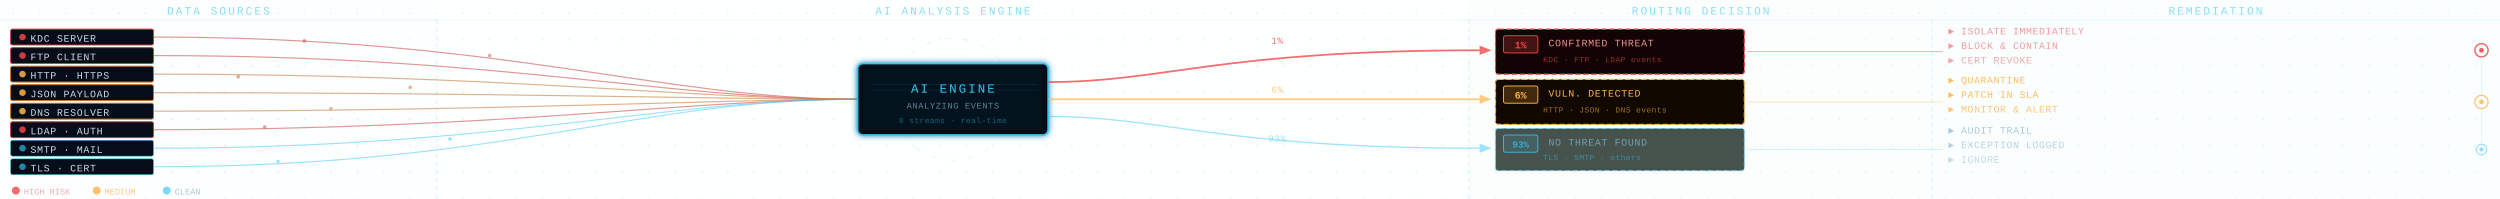
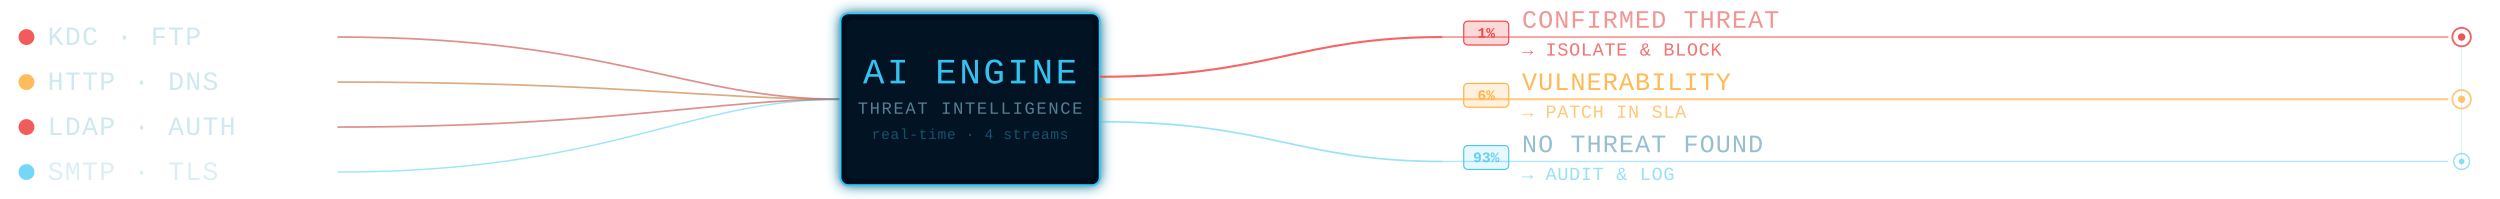
<svg xmlns="http://www.w3.org/2000/svg" viewBox="0 0 1889 150" fill="none">
  <defs>
-     <pattern id="dotGrid" x="0" y="0" width="20" height="20" patternUnits="userSpaceOnUse">
-       <circle cx="10" cy="10" r="0.8" fill="#37c6f4" opacity="0.13" />
-     </pattern>
-     <filter id="hubGlow" x="-25%" y="-25%" width="150%" height="150%">
-       <feGaussianBlur stdDeviation="2.5" result="blur" />
+     <filter id="hubGlow" x="-22%" y="-22%" width="144%" height="144%">
+       <feGaussianBlur stdDeviation="5" result="blur" />
      <feMerge>
        <feMergeNode in="blur" />
        <feMergeNode in="SourceGraphic" />
      </feMerge>
    </filter>
  </defs>
-   <rect width="1889" height="150" fill="url(#dotGrid)" />
-   <rect x="0" y="0" width="330" height="150" fill="#37c6f4" fill-opacity="0.013" />
-   <rect x="330" y="0" width="780" height="150" fill="#37c6f4" fill-opacity="0.007" />
-   <rect x="1110" y="0" width="350" height="150" fill="#37c6f4" fill-opacity="0.012" />
-   <rect x="1460" y="0" width="429" height="150" fill="#37c6f4" fill-opacity="0.018" />
-   <line x1="330" y1="15" x2="330" y2="150" stroke="#37c6f4" stroke-width="0.6" stroke-dasharray="3 3" opacity="0.25" />
-   <line x1="1110" y1="15" x2="1110" y2="150" stroke="#37c6f4" stroke-width="0.6" stroke-dasharray="3 3" opacity="0.25" />
-   <line x1="1460" y1="15" x2="1460" y2="150" stroke="#37c6f4" stroke-width="0.6" stroke-dasharray="3 3" opacity="0.25" />
-   <text x="165" y="11" text-anchor="middle" font-family="'Courier New',Courier,monospace" font-size="8.5" fill="#37c6f4" opacity="0.58" letter-spacing="1.5">DATA SOURCES</text>
-   <text x="720" y="11" text-anchor="middle" font-family="'Courier New',Courier,monospace" font-size="8.5" fill="#37c6f4" opacity="0.58" letter-spacing="1.5">AI ANALYSIS ENGINE</text>
-   <text x="1285" y="11" text-anchor="middle" font-family="'Courier New',Courier,monospace" font-size="8.5" fill="#37c6f4" opacity="0.58" letter-spacing="1.5">ROUTING DECISION</text>
-   <text x="1674" y="11" text-anchor="middle" font-family="'Courier New',Courier,monospace" font-size="8.5" fill="#37c6f4" opacity="0.58" letter-spacing="1.5">REMEDIATION</text>
-   <line x1="0" y1="15" x2="1889" y2="15" stroke="#37c6f4" stroke-width="0.45" opacity="0.18" />
-   <rect x="8" y="22" width="108" height="12" rx="1.5" fill="#040d18" stroke="#c84040" stroke-width="0.75" />
-   <circle cx="17" cy="28" r="2.5" fill="#f04545" opacity="0.85" />
-   <text x="23" y="31.5" font-family="'Courier New',Courier,monospace" font-size="7.5" fill="#c8dde8" letter-spacing="0.5">KDC SERVER</text>
-   <rect x="8" y="36" width="108" height="12" rx="1.5" fill="#040d18" stroke="#c84040" stroke-width="0.75" />
-   <circle cx="17" cy="42" r="2.5" fill="#f04545" opacity="0.85" />
-   <text x="23" y="45.5" font-family="'Courier New',Courier,monospace" font-size="7.5" fill="#c8dde8" letter-spacing="0.5">FTP CLIENT</text>
-   <rect x="8" y="50" width="108" height="12" rx="1.5" fill="#040d18" stroke="#c87028" stroke-width="0.75" />
-   <circle cx="17" cy="56" r="2.5" fill="#ffb347" opacity="0.85" />
-   <text x="23" y="59.5" font-family="'Courier New',Courier,monospace" font-size="7.5" fill="#c8dde8" letter-spacing="0.5">HTTP · HTTPS</text>
-   <rect x="8" y="64" width="108" height="12" rx="1.5" fill="#040d18" stroke="#c87028" stroke-width="0.75" />
-   <circle cx="17" cy="70" r="2.5" fill="#ffb347" opacity="0.85" />
-   <text x="23" y="73.5" font-family="'Courier New',Courier,monospace" font-size="7.5" fill="#c8dde8" letter-spacing="0.5">JSON PAYLOAD</text>
-   <rect x="8" y="78" width="108" height="12" rx="1.5" fill="#040d18" stroke="#c87028" stroke-width="0.75" />
-   <circle cx="17" cy="84" r="2.5" fill="#ffb347" opacity="0.85" />
-   <text x="23" y="87.5" font-family="'Courier New',Courier,monospace" font-size="7.5" fill="#c8dde8" letter-spacing="0.5">DNS RESOLVER</text>
-   <rect x="8" y="92" width="108" height="12" rx="1.5" fill="#040d18" stroke="#c84040" stroke-width="0.75" />
-   <circle cx="17" cy="98" r="2.5" fill="#f04545" opacity="0.85" />
-   <text x="23" y="101.5" font-family="'Courier New',Courier,monospace" font-size="7.5" fill="#c8dde8" letter-spacing="0.5">LDAP · AUTH</text>
-   <rect x="8" y="106" width="108" height="12" rx="1.5" fill="#040d18" stroke="#37c6f4" stroke-width="0.6" stroke-opacity="0.6" />
-   <circle cx="17" cy="112" r="2.5" fill="#37c6f4" opacity="0.65" />
-   <text x="23" y="115.5" font-family="'Courier New',Courier,monospace" font-size="7.5" fill="#c8dde8" letter-spacing="0.5">SMTP · MAIL</text>
-   <rect x="8" y="120" width="108" height="12" rx="1.5" fill="#040d18" stroke="#37c6f4" stroke-width="0.6" stroke-opacity="0.6" />
-   <circle cx="17" cy="126" r="2.5" fill="#37c6f4" opacity="0.65" />
-   <text x="23" y="129.5" font-family="'Courier New',Courier,monospace" font-size="7.5" fill="#c8dde8" letter-spacing="0.5">TLS · CERT</text>
-   <path d="M 116 28 C 380 28 500 75 648 75" stroke="#d06060" stroke-width="0.9" opacity="0.65" />
-   <path d="M 116 42 C 380 42 500 75 648 75" stroke="#d06060" stroke-width="0.9" opacity="0.65" />
-   <path d="M 116 56 C 380 56 520 75 648 75" stroke="#c88040" stroke-width="0.9" opacity="0.6" />
-   <path d="M 116 70 C 380 70 540 75 648 75" stroke="#c88040" stroke-width="0.9" opacity="0.6" />
-   <path d="M 116 84 C 380 84 540 75 648 75" stroke="#c88040" stroke-width="0.9" opacity="0.6" />
-   <path d="M 116 98 C 380 98 520 75 648 75" stroke="#d06060" stroke-width="0.9" opacity="0.65" />
-   <path d="M 116 112 C 380 112 500 75 648 75" stroke="#37c6f4" stroke-width="0.85" opacity="0.5" />
-   <path d="M 116 126 C 380 126 480 75 648 75" stroke="#37c6f4" stroke-width="0.85" opacity="0.5" />
-   <circle cx="230" cy="31" r="1.4" fill="#d06060" opacity="0.65" />
-   <circle cx="370" cy="42" r="1.4" fill="#d06060" opacity="0.55" />
-   <circle cx="180" cy="58" r="1.4" fill="#c88040" opacity="0.6" />
-   <circle cx="310" cy="66" r="1.4" fill="#c88040" opacity="0.55" />
-   <circle cx="250" cy="82" r="1.4" fill="#c88040" opacity="0.5" />
-   <circle cx="200" cy="96" r="1.4" fill="#d06060" opacity="0.6" />
-   <circle cx="340" cy="105" r="1.4" fill="#37c6f4" opacity="0.5" />
-   <circle cx="210" cy="122" r="1.4" fill="#37c6f4" opacity="0.45" />
-   <circle cx="720" cy="75" r="46" fill="none" stroke="#37c6f4" stroke-width="0.45" stroke-dasharray="5 9" opacity="0.22" />
-   <circle cx="720" cy="75" r="34" fill="none" stroke="#37c6f4" stroke-width="0.35" stroke-dasharray="2 6" opacity="0.15" />
-   <rect x="648" y="48" width="144" height="54" rx="4" fill="#030c17" stroke="#37c6f4" stroke-width="1.3" filter="url(#hubGlow)" />
-   <rect x="652" y="52" width="136" height="46" rx="3" fill="#37c6f4" fill-opacity="0.04" />
-   <line x1="658" y1="64" x2="784" y2="64" stroke="#37c6f4" stroke-width="0.4" opacity="0.2" />
-   <line x1="658" y1="68" x2="784" y2="68" stroke="#37c6f4" stroke-width="0.4" opacity="0.12" />
-   <text x="720" y="70" text-anchor="middle" font-family="'Courier New',Courier,monospace" font-size="9.5" fill="#37c6f4" opacity="0.98" letter-spacing="1.5">AI ENGINE</text>
-   <text x="720" y="82" text-anchor="middle" font-family="'Courier New',Courier,monospace" font-size="6.5" fill="#7dafc4" opacity="0.72" letter-spacing="0.5">ANALYZING EVENTS</text>
-   <text x="720" y="93" text-anchor="middle" font-family="'Courier New',Courier,monospace" font-size="6" fill="#37c6f4" opacity="0.42" letter-spacing="0.3">8 streams · real-time</text>
-   <path d="M 792 62 C 880 62 920 38 1118 38" stroke="#f04545" stroke-width="1.35" opacity="0.78" />
-   <polygon points="1118,34.5 1127,38 1118,41.5" fill="#f04545" opacity="0.78" />
-   <line x1="792" y1="75" x2="1118" y2="75" stroke="#ffb347" stroke-width="1.35" opacity="0.68" />
-   <polygon points="1118,71.5 1127,75 1118,78.5" fill="#ffb347" opacity="0.68" />
-   <path d="M 792 88 C 880 88 920 112 1118 112" stroke="#37c6f4" stroke-width="1.0" opacity="0.48" />
-   <polygon points="1118,108.5 1127,112 1118,115.5" fill="#37c6f4" opacity="0.48" />
-   <text x="965" y="33" text-anchor="middle" font-family="'Courier New',Courier,monospace" font-size="7" fill="#f04545" opacity="0.75" letter-spacing="0.5">1%</text>
-   <text x="965" y="70" text-anchor="middle" font-family="'Courier New',Courier,monospace" font-size="7" fill="#ffb347" opacity="0.68" letter-spacing="0.5">6%</text>
-   <text x="965" y="107" text-anchor="middle" font-family="'Courier New',Courier,monospace" font-size="7" fill="#37c6f4" opacity="0.48" letter-spacing="0.5">93%</text>
-   <rect x="1130" y="22" width="188" height="34" rx="2" fill="#120404" stroke="#f04545" stroke-width="0.9" stroke-dasharray="4 2" />
-   <rect x="1136" y="27" width="26" height="13" rx="1.5" fill="#f04545" fill-opacity="0.22" stroke="#f04545" stroke-width="0.7" />
-   <text x="1149" y="36.5" text-anchor="middle" font-family="'Courier New',Courier,monospace" font-size="7.5" font-weight="bold" fill="#f04545">1%</text>
-   <text x="1170" y="35" font-family="'Courier New',Courier,monospace" font-size="7.5" fill="#f09090" letter-spacing="0.5">CONFIRMED THREAT</text>
-   <text x="1166" y="47" font-family="'Courier New',Courier,monospace" font-size="6" fill="#f04545" opacity="0.6" letter-spacing="0.3">KDC · FTP · LDAP events</text>
-   <rect x="1130" y="60" width="188" height="34" rx="2" fill="#110800" stroke="#ffb347" stroke-width="0.9" stroke-dasharray="4 2" />
-   <rect x="1136" y="65" width="26" height="13" rx="1.5" fill="#ffb347" fill-opacity="0.2" stroke="#ffb347" stroke-width="0.7" />
-   <text x="1149" y="74.5" text-anchor="middle" font-family="'Courier New',Courier,monospace" font-size="7.5" font-weight="bold" fill="#ffb347">6%</text>
-   <text x="1170" y="73" font-family="'Courier New',Courier,monospace" font-size="7.5" fill="#ffb347" letter-spacing="0.5">VULN. DETECTED</text>
-   <text x="1166" y="85" font-family="'Courier New',Courier,monospace" font-size="6" fill="#ffb347" opacity="0.6" letter-spacing="0.3">HTTP · JSON · DNS events</text>
-   <rect x="1130" y="97" width="188" height="32" rx="2" fill="#001008" stroke="#37c6f4" stroke-width="0.7" stroke-dasharray="4 2" opacity="0.72" />
-   <rect x="1136" y="102" width="26" height="13" rx="1.5" fill="#37c6f4" fill-opacity="0.12" stroke="#37c6f4" stroke-width="0.6" />
-   <text x="1149" y="111.5" text-anchor="middle" font-family="'Courier New',Courier,monospace" font-size="7" font-weight="bold" fill="#37c6f4" opacity="0.75">93%</text>
-   <text x="1170" y="110" font-family="'Courier New',Courier,monospace" font-size="7.5" fill="#7dafc4" opacity="0.82" letter-spacing="0.5">NO THREAT FOUND</text>
-   <text x="1166" y="121" font-family="'Courier New',Courier,monospace" font-size="6" fill="#37c6f4" opacity="0.48" letter-spacing="0.3">TLS · SMTP · others</text>
-   <line x1="1320" y1="39" x2="1468" y2="39" stroke="#f04545" stroke-width="0.85" opacity="0.38" />
-   <line x1="1320" y1="77" x2="1468" y2="77" stroke="#ffb347" stroke-width="0.85" opacity="0.32" />
-   <line x1="1320" y1="113" x2="1468" y2="113" stroke="#37c6f4" stroke-width="0.7" opacity="0.25" />
-   <text x="1472" y="26" font-family="'Courier New',Courier,monospace" font-size="7.5" fill="#f09090" opacity="0.92" letter-spacing="0.4">► ISOLATE IMMEDIATELY</text>
-   <text x="1472" y="37" font-family="'Courier New',Courier,monospace" font-size="7.5" fill="#f09090" opacity="0.88" letter-spacing="0.4">► BLOCK &amp; CONTAIN</text>
-   <text x="1472" y="48" font-family="'Courier New',Courier,monospace" font-size="7.5" fill="#f09090" opacity="0.78" letter-spacing="0.4">► CERT REVOKE</text>
-   <text x="1472" y="63" font-family="'Courier New',Courier,monospace" font-size="7.5" fill="#ffb347" opacity="0.88" letter-spacing="0.4">► QUARANTINE</text>
-   <text x="1472" y="74" font-family="'Courier New',Courier,monospace" font-size="7.5" fill="#ffb347" opacity="0.88" letter-spacing="0.4">► PATCH IN SLA</text>
-   <text x="1472" y="85" font-family="'Courier New',Courier,monospace" font-size="7.5" fill="#ffb347" opacity="0.75" letter-spacing="0.4">► MONITOR &amp; ALERT</text>
-   <text x="1472" y="101" font-family="'Courier New',Courier,monospace" font-size="7.5" fill="#7dafc4" opacity="0.65" letter-spacing="0.4">► AUDIT TRAIL</text>
-   <text x="1472" y="112" font-family="'Courier New',Courier,monospace" font-size="7.5" fill="#7dafc4" opacity="0.55" letter-spacing="0.4">► EXCEPTION LOGGED</text>
-   <text x="1472" y="123" font-family="'Courier New',Courier,monospace" font-size="7.5" fill="#7dafc4" opacity="0.45" letter-spacing="0.4">► IGNORE</text>
-   <circle cx="1875" cy="38" r="5" fill="none" stroke="#f04545" stroke-width="1.1" opacity="0.82" />
-   <circle cx="1875" cy="38" r="1.8" fill="#f04545" opacity="0.88" />
-   <circle cx="1875" cy="77" r="5" fill="none" stroke="#ffb347" stroke-width="1.1" opacity="0.7" />
-   <circle cx="1875" cy="77" r="1.8" fill="#ffb347" opacity="0.75" />
-   <circle cx="1875" cy="113" r="4" fill="none" stroke="#37c6f4" stroke-width="0.85" opacity="0.5" />
-   <circle cx="1875" cy="113" r="1.5" fill="#37c6f4" opacity="0.55" />
-   <line x1="1875" y1="33" x2="1875" y2="118" stroke="#37c6f4" stroke-width="0.5" opacity="0.18" />
-   <circle cx="12" cy="144" r="3" fill="#f04545" opacity="0.8" />
-   <text x="18" y="147" font-family="'Courier New',Courier,monospace" font-size="6.5" fill="#f09090" opacity="0.7">HIGH RISK</text>
-   <circle cx="73" cy="144" r="3" fill="#ffb347" opacity="0.8" />
-   <text x="79" y="147" font-family="'Courier New',Courier,monospace" font-size="6.5" fill="#ffb347" opacity="0.7">MEDIUM</text>
-   <circle cx="126" cy="144" r="3" fill="#37c6f4" opacity="0.65" />
-   <text x="132" y="147" font-family="'Courier New',Courier,monospace" font-size="6.5" fill="#7dafc4" opacity="0.65">CLEAN</text>
+   <circle cx="20" cy="28" r="6" fill="#f04545" opacity="0.88" />
+   <text x="36" y="34" font-family="'Courier New',Courier,monospace" font-size="20" fill="#d0e8f0" letter-spacing="1">KDC · FTP</text>
+   <circle cx="20" cy="62" r="6" fill="#ffb347" opacity="0.88" />
+   <text x="36" y="68" font-family="'Courier New',Courier,monospace" font-size="20" fill="#d0e8f0" letter-spacing="1">HTTP · DNS</text>
+   <circle cx="20" cy="96" r="6" fill="#f04545" opacity="0.88" />
+   <text x="36" y="102" font-family="'Courier New',Courier,monospace" font-size="20" fill="#d0e8f0" letter-spacing="1">LDAP · AUTH</text>
+   <circle cx="20" cy="130" r="6" fill="#37c6f4" opacity="0.7" />
+   <text x="36" y="136" font-family="'Courier New',Courier,monospace" font-size="20" fill="#d0e8f0" opacity="0.72" letter-spacing="1">SMTP · TLS</text>
+   <path d="M 255 28  C 460 28  520 75 635 75" stroke="#d06060" stroke-width="1.3" opacity="0.7" />
+   <path d="M 255 62  C 460 62  540 75 635 75" stroke="#c88040" stroke-width="1.3" opacity="0.65" />
+   <path d="M 255 96  C 460 96  540 75 635 75" stroke="#d06060" stroke-width="1.3" opacity="0.7" />
+   <path d="M 255 130 C 460 130 520 75 635 75" stroke="#37c6f4" stroke-width="1.1" opacity="0.48" />
+   <rect x="635" y="10" width="196" height="130" rx="6" fill="#030d1a" stroke="#37c6f4" stroke-width="1.6" filter="url(#hubGlow)" />
+   <rect x="640" y="15" width="186" height="120" rx="5" fill="#37c6f4" fill-opacity="0.04" />
+   <text x="733" y="63" text-anchor="middle" font-family="'Courier New',Courier,monospace" font-size="27" fill="#37c6f4" opacity="0.98" letter-spacing="2">AI ENGINE</text>
+   <text x="733" y="86" text-anchor="middle" font-family="'Courier New',Courier,monospace" font-size="13" fill="#7dafc4" opacity="0.68" letter-spacing="1.2">THREAT INTELLIGENCE</text>
+   <text x="733" y="105" text-anchor="middle" font-family="'Courier New',Courier,monospace" font-size="11" fill="#37c6f4" opacity="0.35" letter-spacing="0.5">real-time · 4 streams</text>
+   <path d="M 831 58 C 960 58 980 28 1090 28" stroke="#f04545" stroke-width="1.6" opacity="0.82" />
+   <line x1="1090" y1="28" x2="1850" y2="28" stroke="#f04545" stroke-width="1.3" opacity="0.55" />
+   <line x1="831" y1="75" x2="1850" y2="75" stroke="#ffb347" stroke-width="1.6" opacity="0.68" />
+   <path d="M 831 92 C 960 92 980 122 1090 122" stroke="#37c6f4" stroke-width="1.3" opacity="0.5" />
+   <line x1="1090" y1="122" x2="1850" y2="122" stroke="#37c6f4" stroke-width="1.1" opacity="0.38" />
+   <rect x="1106" y="16" width="34" height="18" rx="3" fill="#f04545" fill-opacity="0.2" stroke="#f04545" stroke-width="0.9" />
+   <text x="1123" y="28.5" text-anchor="middle" font-family="'Courier New',Courier,monospace" font-size="11" font-weight="bold" fill="#f04545">1%</text>
+   <text x="1150" y="21" font-family="'Courier New',Courier,monospace" font-size="19" fill="#f09090" opacity="0.95" letter-spacing="0.8">CONFIRMED THREAT</text>
+   <text x="1150" y="42" font-family="'Courier New',Courier,monospace" font-size="14" fill="#f04545" opacity="0.75" letter-spacing="0.5">→ ISOLATE &amp; BLOCK</text>
+   <rect x="1106" y="63" width="34" height="18" rx="3" fill="#ffb347" fill-opacity="0.18" stroke="#ffb347" stroke-width="0.9" />
+   <text x="1123" y="75.5" text-anchor="middle" font-family="'Courier New',Courier,monospace" font-size="11" font-weight="bold" fill="#ffb347">6%</text>
+   <text x="1150" y="68" font-family="'Courier New',Courier,monospace" font-size="19" fill="#ffb347" opacity="0.92" letter-spacing="0.8">VULNERABILITY</text>
+   <text x="1150" y="89" font-family="'Courier New',Courier,monospace" font-size="14" fill="#ffb347" opacity="0.72" letter-spacing="0.5">→ PATCH IN SLA</text>
+   <rect x="1106" y="110" width="34" height="18" rx="3" fill="#37c6f4" fill-opacity="0.12" stroke="#37c6f4" stroke-width="0.8" />
+   <text x="1123" y="122.5" text-anchor="middle" font-family="'Courier New',Courier,monospace" font-size="11" font-weight="bold" fill="#37c6f4" opacity="0.75">93%</text>
+   <text x="1150" y="115" font-family="'Courier New',Courier,monospace" font-size="19" fill="#7dafc4" opacity="0.8" letter-spacing="0.8">NO THREAT FOUND</text>
+   <text x="1150" y="136" font-family="'Courier New',Courier,monospace" font-size="14" fill="#37c6f4" opacity="0.52" letter-spacing="0.5">→ AUDIT &amp; LOG</text>
+   <line x1="1860" y1="22" x2="1860" y2="128" stroke="#37c6f4" stroke-width="0.6" opacity="0.2" />
+   <circle cx="1860" cy="28" r="7" fill="none" stroke="#f04545" stroke-width="1.4" opacity="0.85" />
+   <circle cx="1860" cy="28" r="2.8" fill="#f04545" opacity="0.92" />
+   <circle cx="1860" cy="75" r="7" fill="none" stroke="#ffb347" stroke-width="1.4" opacity="0.72" />
+   <circle cx="1860" cy="75" r="2.8" fill="#ffb347" opacity="0.78" />
+   <circle cx="1860" cy="122" r="6" fill="none" stroke="#37c6f4" stroke-width="1.1" opacity="0.52" />
+   <circle cx="1860" cy="122" r="2.2" fill="#37c6f4" opacity="0.58" />
</svg>
